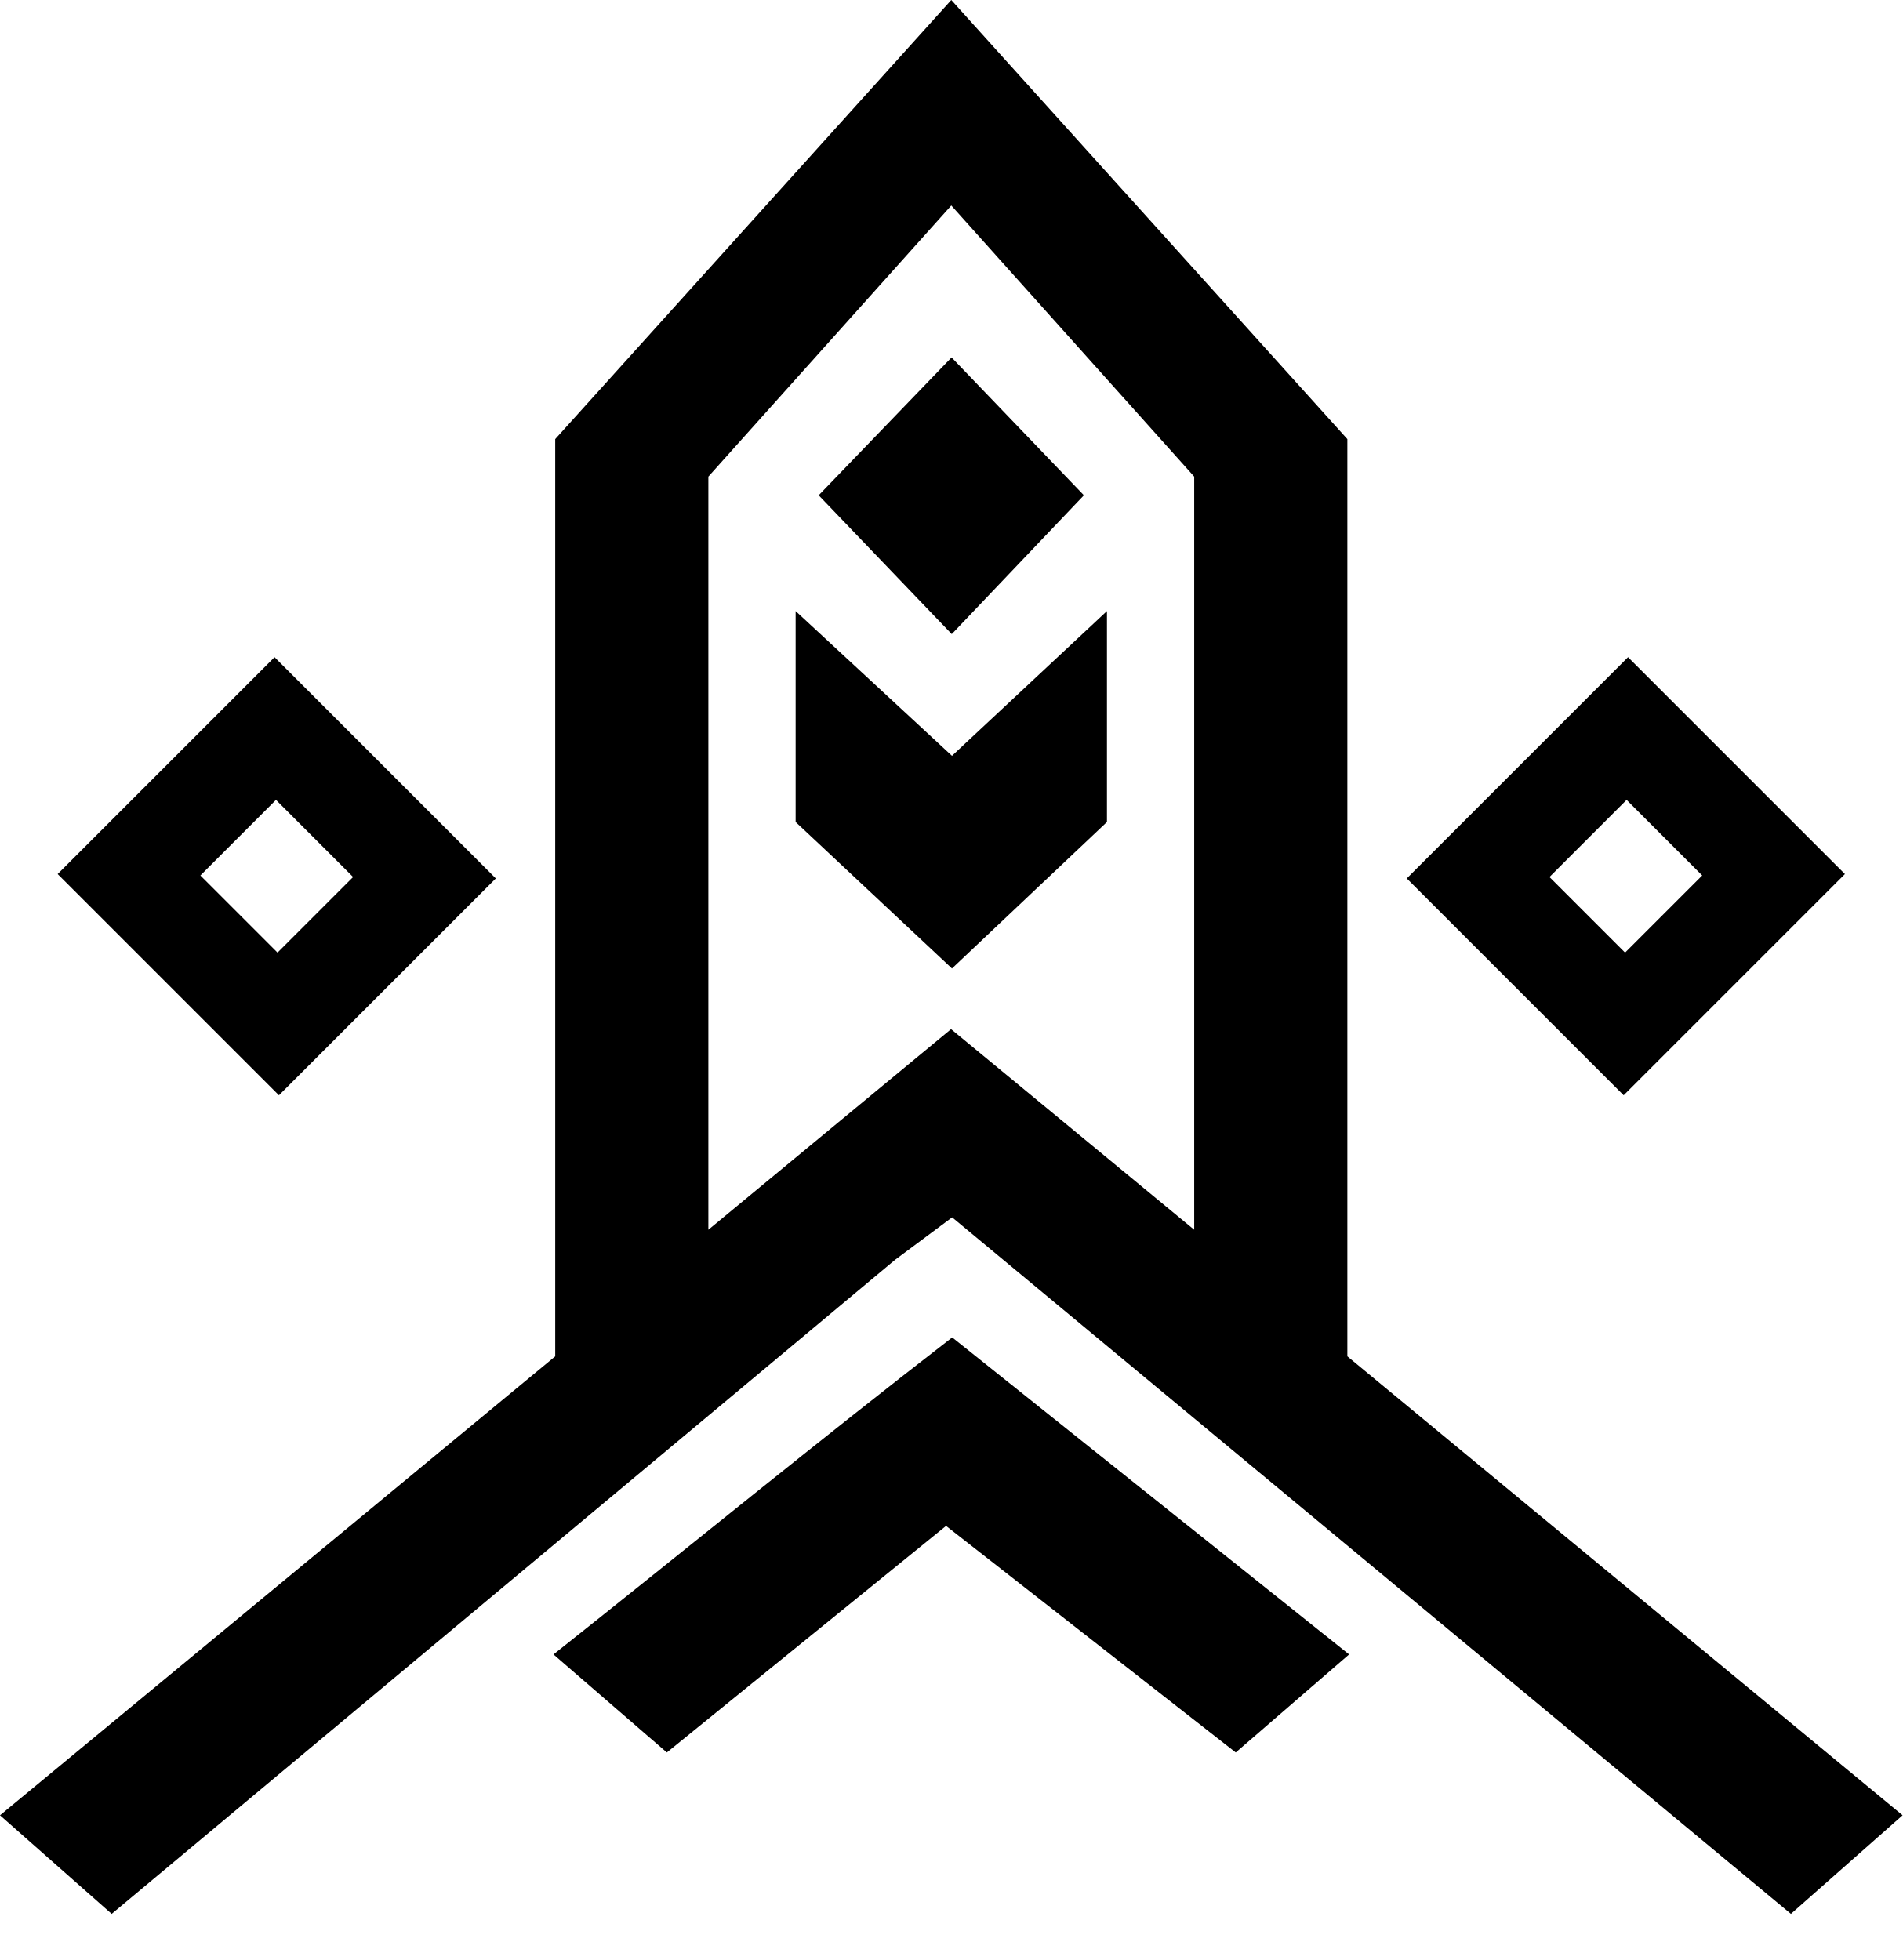
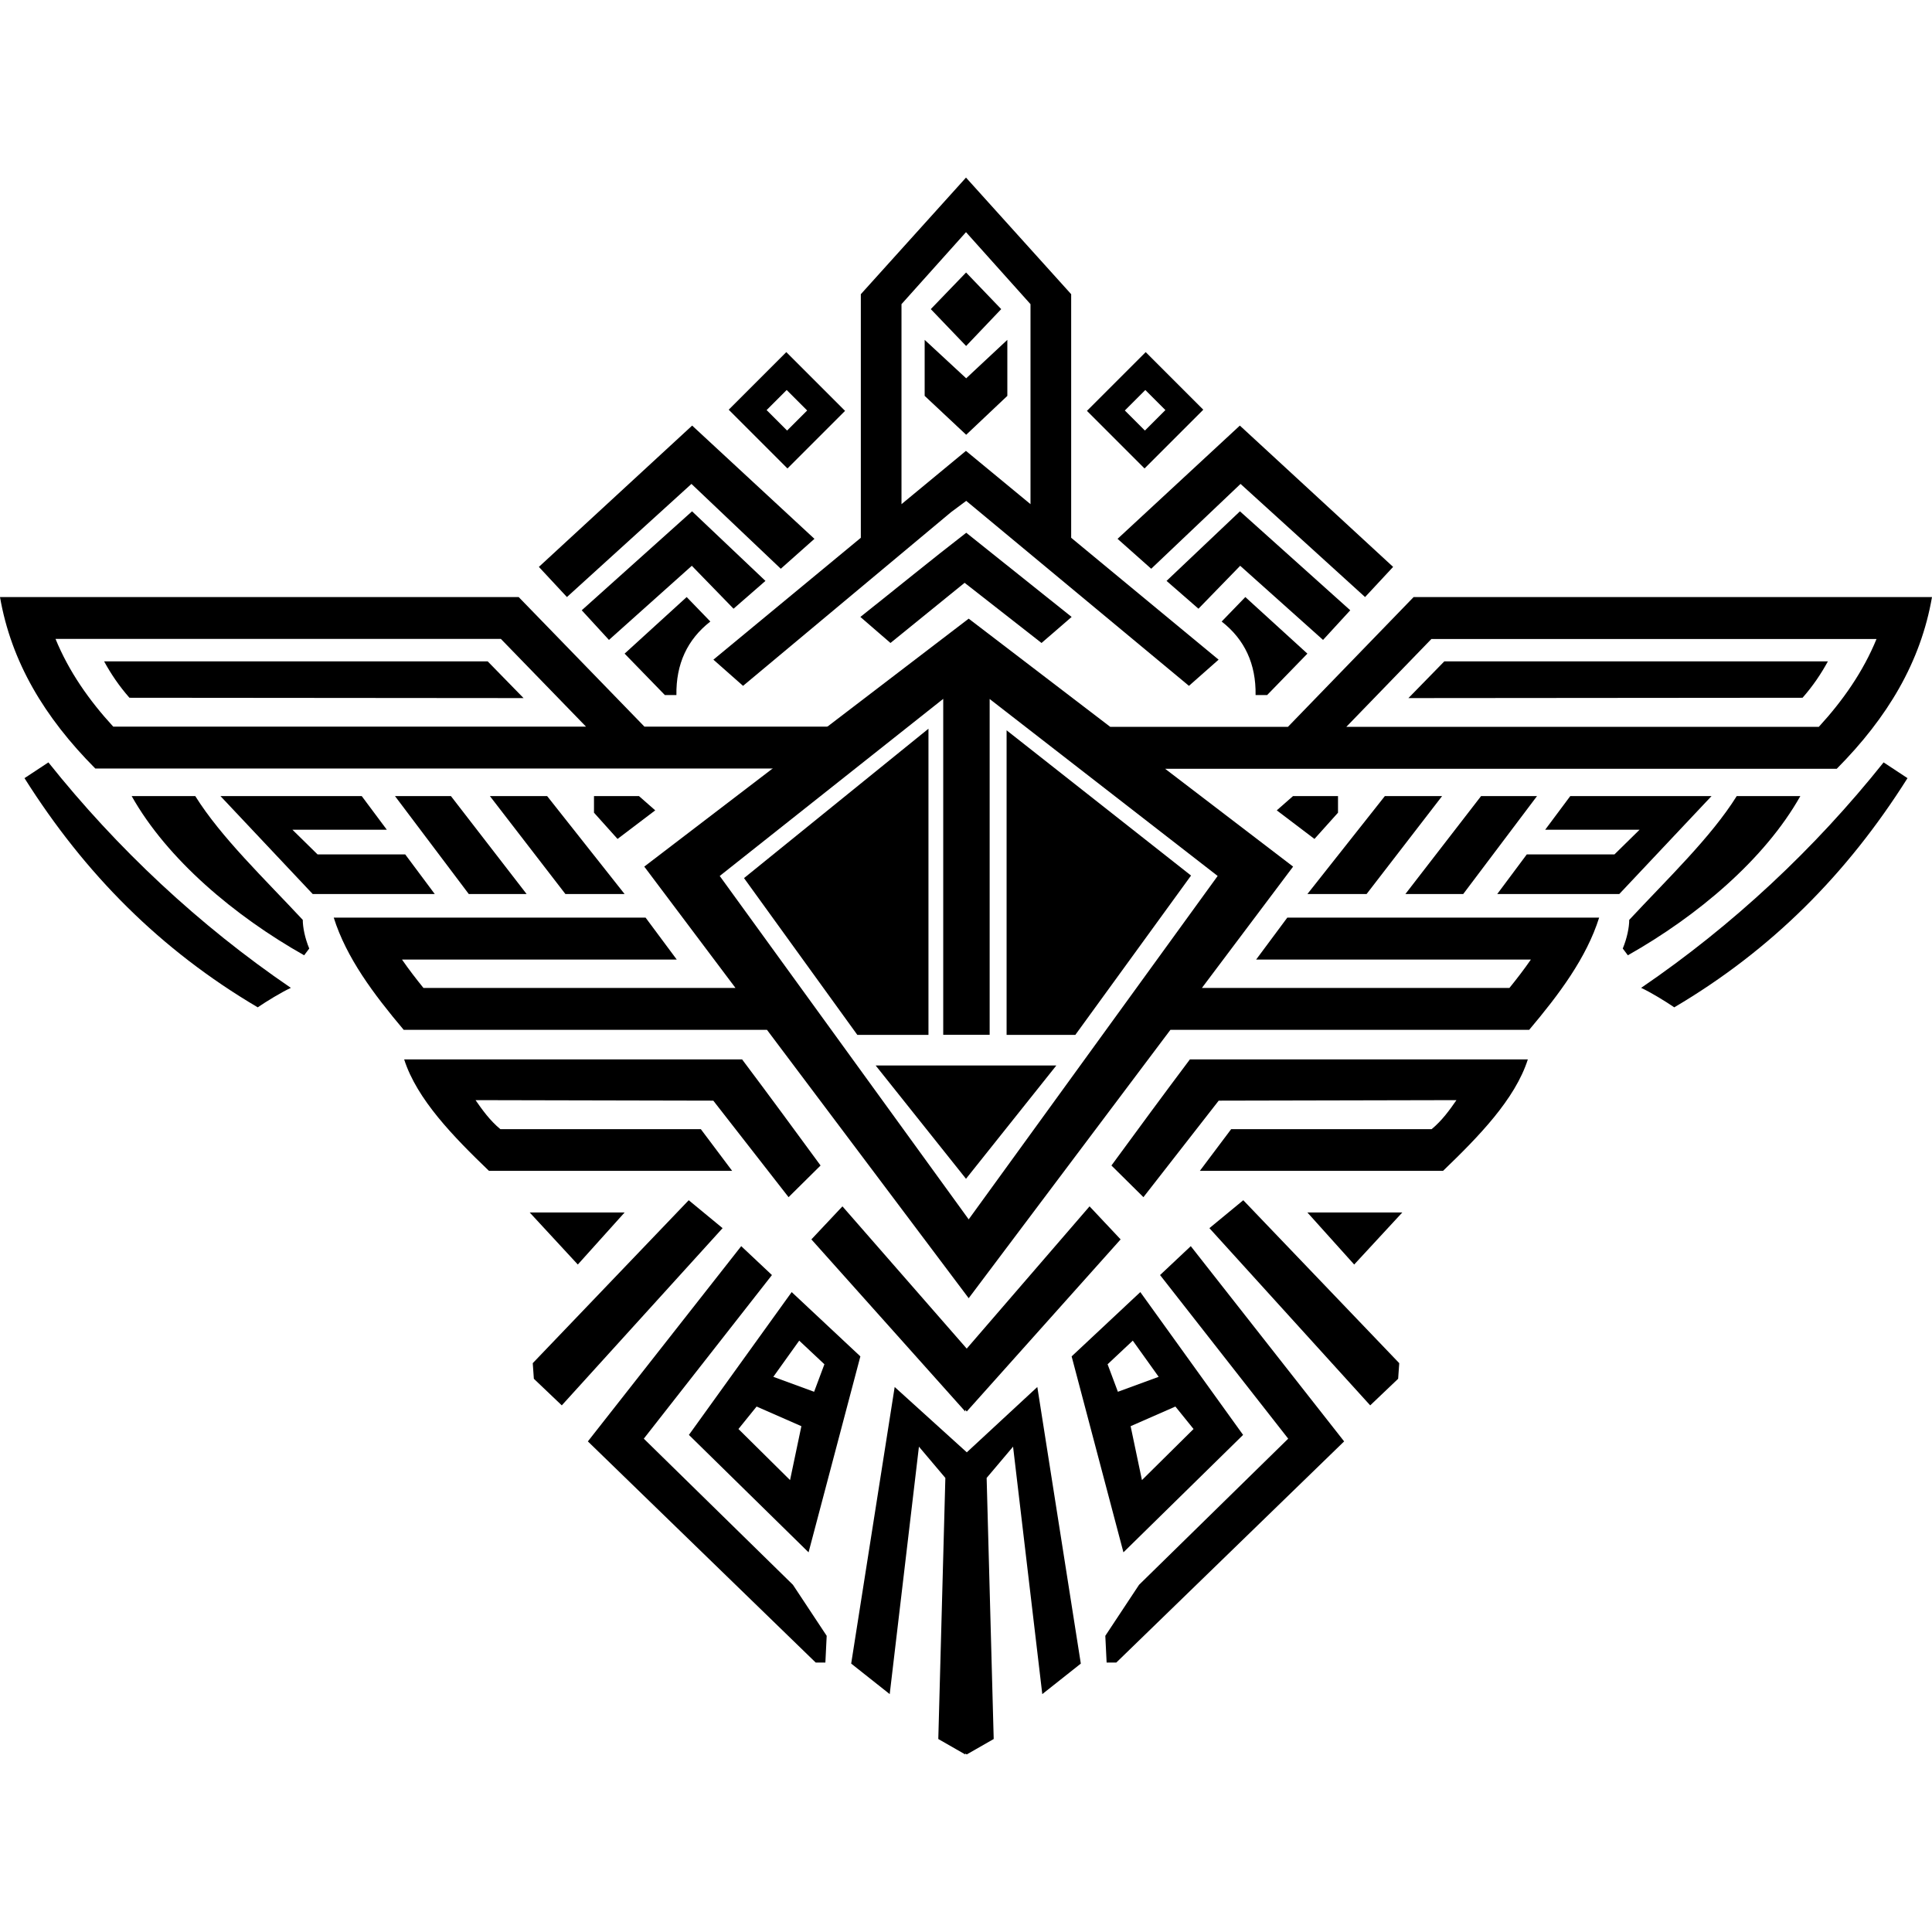
- <svg xmlns="http://www.w3.org/2000/svg" viewBox="233 0 165 170">
-   <path fill="currentColor" fill-rule="evenodd" clip-rule="evenodd" d="M281.15 38.086 315.5 0l34.349 38.086v79.556L398 157.448 388.316 166l-72.743-60.414-4.949 3.683L242.684 166 233 157.448l48.151-39.806-.001-79.556Zm34.33 51.175 21.087 17.4V41.339L315.5 17.824l-21.068 23.515v65.322l21.048-17.4Z" />
-   <path fill="currentColor" fill-rule="evenodd" clip-rule="evenodd" d="m256.81 57 19.19 19.19L257.19 95 238 75.81 256.81 57Zm.124 12.377 6.689 6.69-6.556 6.556-6.69-6.689 6.557-6.557ZM374.19 57 355 76.19 373.81 95 393 75.81 374.19 57Zm-.124 12.377-6.689 6.69 6.556 6.556 6.69-6.689-6.557-6.557Z" />
-   <path fill="currentColor" d="m315.524 31-11.524 11.958L315.54 55 327 42.958 315.524 31ZM329 53l-13.442 12.556L302 53v18.295L315.558 84 329 71.295V53Z" />
-   <path fill="currentColor" d="m340.169 152 9.831-8.504L315.58 116c-11.744 9.08-22.863 18.2-34.58 27.496l9.831 8.504 24.214-19.652L340.169 152Z" />
+ <svg xmlns="http://www.w3.org/2000/svg" width="24" height="24" viewBox="0 0 631 515" fill="currentColor" preserveAspectRatio="xMidYMid meet">
+   <path fill-rule="evenodd" clip-rule="evenodd" d="M256.81 57L276 76.19L257.19 95L238 75.81L256.81 57ZM256.934 69.377L263.623 76.067L257.067 82.623L250.377 75.934L256.934 69.377Z" />
+   <path fill-rule="evenodd" clip-rule="evenodd" d="M185.162 137L225.834 100.05L255.009 127.756L266 117.986L226.058 81L176 127.151L185.162 137Z" />
+   <path fill-rule="evenodd" clip-rule="evenodd" d="M198.887 151L225.951 126.787L239.579 140.807L250 131.725L226.028 109L190 141.318L198.887 151Z" />
+   <path fill-rule="evenodd" clip-rule="evenodd" d="M224.27 137C217.743 142.986 210.528 149.492 204 155.478L217.141 169H220.92C220.766 158.891 224.45 150.884 232 144.993C229.423 142.329 226.847 139.664 224.27 137Z" />
+   <path fill-rule="evenodd" clip-rule="evenodd" d="M34 158H159.279L171 170C128.093 169.964 85.186 169.928 42.279 169.892C38.89 166.047 36.217 162.068 34 158Z" />
+   <path fill-rule="evenodd" clip-rule="evenodd" d="M169.401 137C112.696 137 56.705 137 0 137C3.676 158.154 14.47 176.252 31.124 193H175.183H223.75H272V179.324H210.477L169.401 137V137ZM163.593 150.676C115.106 150.676 66.619 150.676 18.133 150.676C22.48 161.266 29.038 170.677 36.985 179.324H175.183H191.396L163.593 150.676Z" />
+   <path fill-rule="evenodd" clip-rule="evenodd" d="M303.241 180L243 228.79L280.01 280H303.241V180ZM328.759 180.518L389 227.961L351.206 280L328.759 280V180.518Z" />
+   <path fill-rule="evenodd" clip-rule="evenodd" d="M286 290L315.5 327L345 290H315.5H286Z" />
+   <path fill-rule="evenodd" clip-rule="evenodd" d="M281.15 38.086L315.5 0L349.849 38.086V117.642L398 157.448L388.316 166L315.573 105.586L310.624 109.269L242.684 166L233 157.448L281.151 117.642L281.15 38.086ZM315.48 89.261L336.567 106.661V41.339L315.5 17.824L294.432 41.339V106.661L315.48 89.261Z" />
+   <path fill-rule="evenodd" clip-rule="evenodd" d="M129 202H147.269L172 234H153.111L129 202Z" />
+   <path fill-rule="evenodd" clip-rule="evenodd" d="M160 202H178.694L204 234H184.672L160 202Z" />
+   <path fill-rule="evenodd" clip-rule="evenodd" d="M194 202H208.691L214 206.664L201.69 216L194.001 207.43L194 202Z" />
+   <path fill-rule="evenodd" clip-rule="evenodd" d="M142 234H102.138L72 202H118.139L126.332 212.988H95.502L103.719 221.057H132.349L142 234Z" />
+   <path fill-rule="evenodd" clip-rule="evenodd" d="M63.773 202C56.849 202 49.924 202 43 202C54.63 222.666 76.65 241.198 99.336 254L101 251.794C99.6 248.44 98.888 244.863 98.888 242.438C86.34 228.959 72.196 215.479 63.773 202L63.773 202Z" />
+   <path fill-rule="evenodd" clip-rule="evenodd" d="M15.809 191C38.27 219.162 65.042 244.219 95 264.642C91.897 266.065 86.949 269.101 84.175 271C52.407 252.248 27.756 227.46 8 196.146C10.603 194.43 13.206 192.716 15.809 191Z" />
+   <path fill-rule="evenodd" clip-rule="evenodd" d="M173 338H204L188.716 355L173 338Z" />
+   <path fill-rule="evenodd" clip-rule="evenodd" d="M224.941 334L174 387.217L174.36 392.314L183.484 401L236 343.12L224.941 334Z" />
+   <path fill-rule="evenodd" clip-rule="evenodd" d="M242.086 349L192 412.767L266.415 485H269.572L270 476.265L258.976 459.601L210.268 411.876L252.12 358.438L242.086 349Z" />
+   <path fill-rule="evenodd" clip-rule="evenodd" d="M281 385.002L264.08 449L225 410.645L258.568 364L281 385.002ZM241.182 408.719L247.109 401.383L261.734 407.797L258.036 425.404L241.182 408.719ZM252.573 391.673L261.028 379.856L269.255 387.576L265.893 396.56L252.573 391.673Z" />
+   <path fill-rule="evenodd" clip-rule="evenodd" d="M239.114 324.396H159.683C148.138 313.285 136.152 301.038 132 288H242.371C251.021 299.52 259.482 311.03 268 322.659L257.55 333L232.968 301.479H232.982L155.312 301.309C157.538 304.499 159.958 307.922 163.426 310.796H228.903L239.115 324.395L239.114 324.396Z" />
+   <path fill-rule="evenodd" clip-rule="evenodd" d="M374.19 57L355 76.19L373.81 95L393 75.81L374.19 57ZM374.066 69.377L367.377 76.067L373.933 82.623L380.623 75.934L374.066 69.377Z" />
+   <path fill-rule="evenodd" clip-rule="evenodd" d="M445.837 137L405.166 100.05L375.991 127.756L365 117.986L404.942 81L455 127.151L445.837 137Z" />
+   <path fill-rule="evenodd" clip-rule="evenodd" d="M432.113 151L405.049 126.787L391.421 140.807L381 131.725L404.972 109L441 141.318L432.113 151Z" />
+   <path fill-rule="evenodd" clip-rule="evenodd" d="M406.73 137C413.257 142.986 420.472 149.492 427 155.478L413.859 169H410.08C410.234 158.891 406.55 150.884 399 144.993C401.577 142.329 404.153 139.664 406.73 137Z" />
+   <path fill-rule="evenodd" clip-rule="evenodd" d="M597 158H471.721L460 170C502.907 169.964 545.814 169.928 588.721 169.892C592.11 166.047 594.783 162.068 597 158Z" />
+   <path fill-rule="evenodd" clip-rule="evenodd" d="M292 204V271L263 237.037L292 204Z" />
+   <path fill-rule="evenodd" clip-rule="evenodd" d="M339 204V271L369 237.037L339 204Z" />
+   <path fill-rule="evenodd" clip-rule="evenodd" d="M315.524 31L304 42.958L315.54 55L327 42.958L315.524 31Z" />
+   <path fill-rule="evenodd" clip-rule="evenodd" d="M329 53L315.558 65.556L302 53V71.295L315.558 84L329 71.295V53Z" />
+   <path fill-rule="evenodd" clip-rule="evenodd" d="M340.169 152L350 143.496L315.58 116C303.836 125.08 292.717 134.2 281 143.496L290.831 152L309.301 137.009L309.302 137.009L315.045 132.348L340.169 152H340.169Z" />
+   <path fill-rule="evenodd" clip-rule="evenodd" d="M502 202H483.731L459 234H477.889L502 202Z" />
+   <path fill-rule="evenodd" clip-rule="evenodd" d="M471 202H452.306L427 234H446.328L471 202Z" />
+   <path fill-rule="evenodd" clip-rule="evenodd" d="M437 202H422.309L417 206.664L429.31 216L436.999 207.43L437 202Z" />
+   <path fill-rule="evenodd" clip-rule="evenodd" d="M489 234H528.862L559 202H512.861L504.668 212.988H535.498L527.281 221.057H498.651L489 234Z" />
+   <path fill-rule="evenodd" clip-rule="evenodd" d="M567.227 202C574.151 202 581.076 202 588 202C576.37 222.666 554.35 241.198 531.664 254L530 251.794C531.4 248.44 532.112 244.863 532.112 242.438C544.66 228.959 558.804 215.479 567.227 202L567.227 202Z" />
+   <path fill-rule="evenodd" clip-rule="evenodd" d="M615.191 191C592.729 219.162 565.958 244.219 536 264.642C539.103 266.065 544.051 269.101 546.825 271C578.593 252.248 603.244 227.46 623 196.146C620.397 194.43 617.794 192.716 615.191 191Z" />
+   <path fill-rule="evenodd" clip-rule="evenodd" d="M458 338H427L442.284 355L458 338Z" />
+   <path fill-rule="evenodd" clip-rule="evenodd" d="M406.059 334L457 387.217L456.64 392.314L447.515 401L395 343.12L406.059 334Z" />
+   <path fill-rule="evenodd" clip-rule="evenodd" d="M388.914 349L439 412.767L364.585 485H361.428L361 476.265L372.024 459.601L420.732 411.876L378.88 358.438L388.914 349Z" />
+   <path fill-rule="evenodd" clip-rule="evenodd" d="M350 385.002L366.92 449L406 410.645L372.432 364L350 385.002ZM389.818 408.719L383.891 401.383L369.266 407.797L372.964 425.404L389.818 408.719ZM378.427 391.673L369.972 379.856L361.745 387.576L365.107 396.56L378.427 391.673Z" />
+   <path fill-rule="evenodd" clip-rule="evenodd" d="M338.795 395L315.761 416.336L292.205 395L278 485.337L290.584 495.304L300.128 414.486L308.759 424.701L306.452 509.97L315.239 515L315.24 514.73L315.761 515L318.577 513.389V513.389L324.548 509.97L322.241 424.701L330.872 414.486L340.416 495.304L353 485.337L338.795 395Z" />
+   <path fill-rule="evenodd" clip-rule="evenodd" d="M391.886 324.396H471.317C482.862 313.285 494.848 301.038 499 288H388.629C379.979 299.52 371.518 311.03 363 322.659L373.45 333L398.032 301.479H398.018L475.688 301.309C473.462 304.499 471.042 307.922 467.574 310.796H402.097L391.885 324.395L391.886 324.396Z" />
+   <path fill-rule="evenodd" clip-rule="evenodd" d="M315.738 382.463L355.854 336L366 346.787C349.25 365.524 332.501 384.262 315.751 403L315.25 402.46L315.249 403L265 346.787L275.146 336L315.738 382.463Z" />
+   <path fill-rule="evenodd" clip-rule="evenodd" d="M316.379 144.056L210.422 225.036L240.206 264.66H138.297C135.907 261.71 133.518 258.61 131.298 255.398H221.031L210.852 241.702H109C113.14 254.832 122.039 266.715 131.856 278.357H250.501L316.379 366L382.257 278.357H499.433C509.25 266.715 518.149 254.832 522.289 241.702H420.437L410.258 255.398H499.991C497.771 258.61 495.382 261.71 492.992 264.66H392.551L422.335 225.036L380.526 193.081H407.385H455.922H599.895C616.539 176.309 627.326 158.185 631 137C574.329 137 518.372 137 461.701 137L420.65 179.385H362.605L316.379 144.055V144.056ZM308.063 170.25V279.971C313.118 279.971 318.172 279.971 323.226 279.971V170.296L397.692 228.093L316.379 340.253L235.066 228.093L308.064 170.249L308.063 170.25ZM467.506 150.696C515.963 150.696 564.421 150.696 612.879 150.696C608.534 161.302 601.98 170.727 594.038 179.386H455.922H439.72L467.506 150.696Z" />
</svg>
